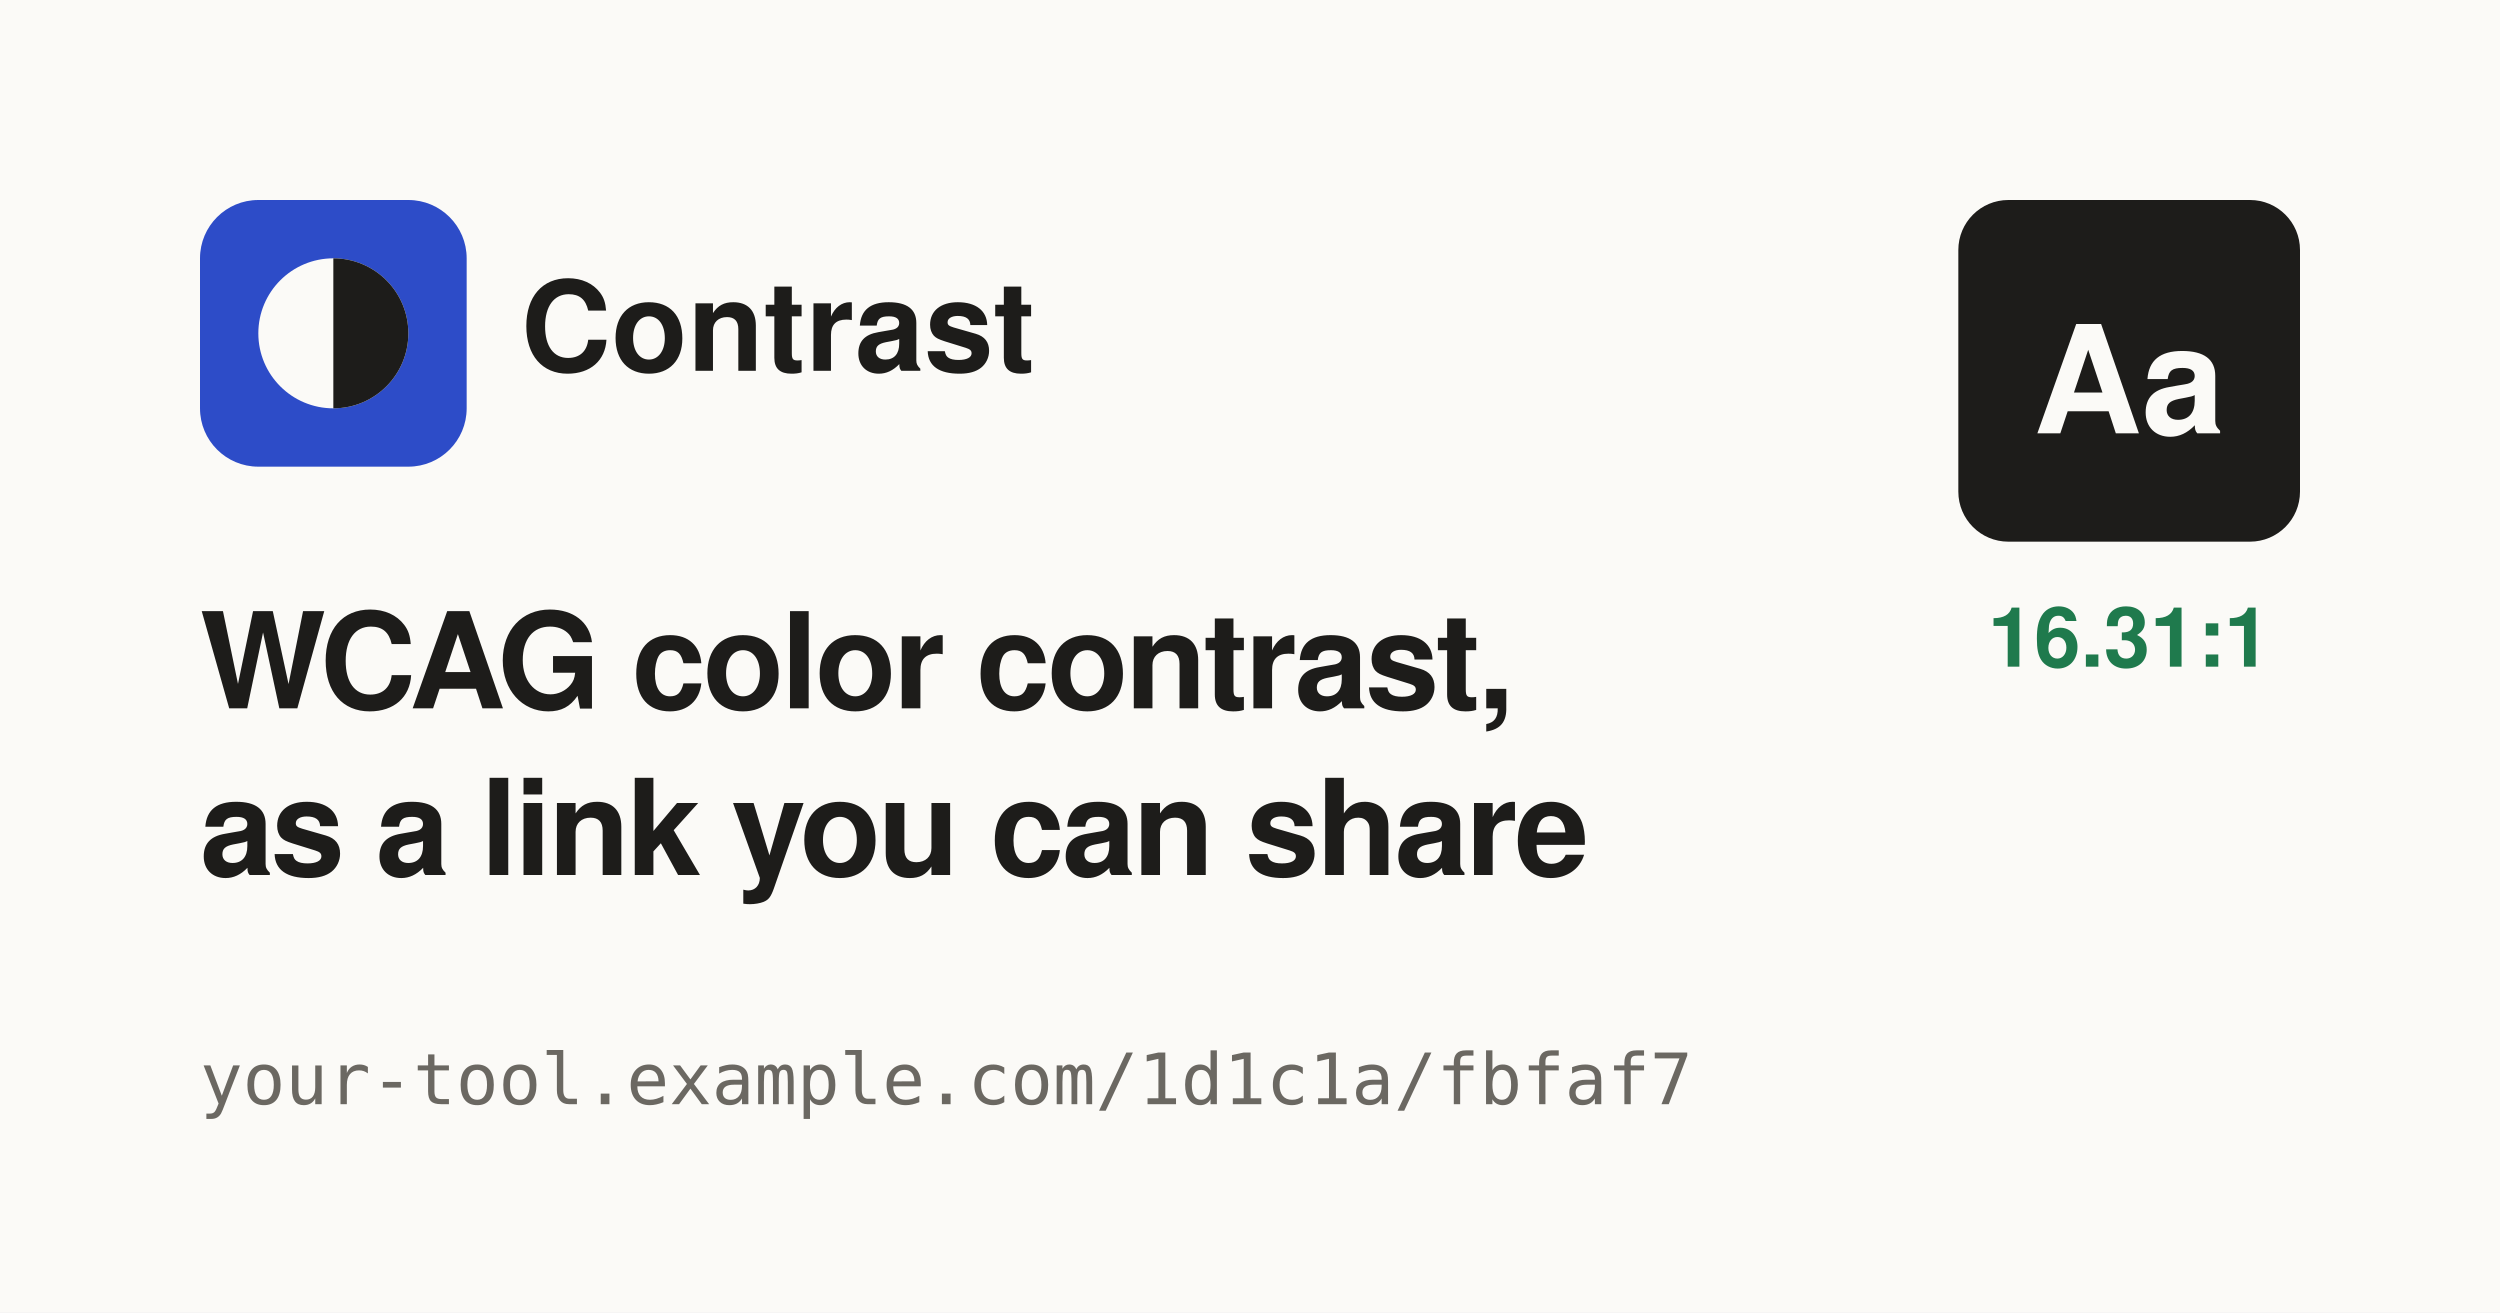
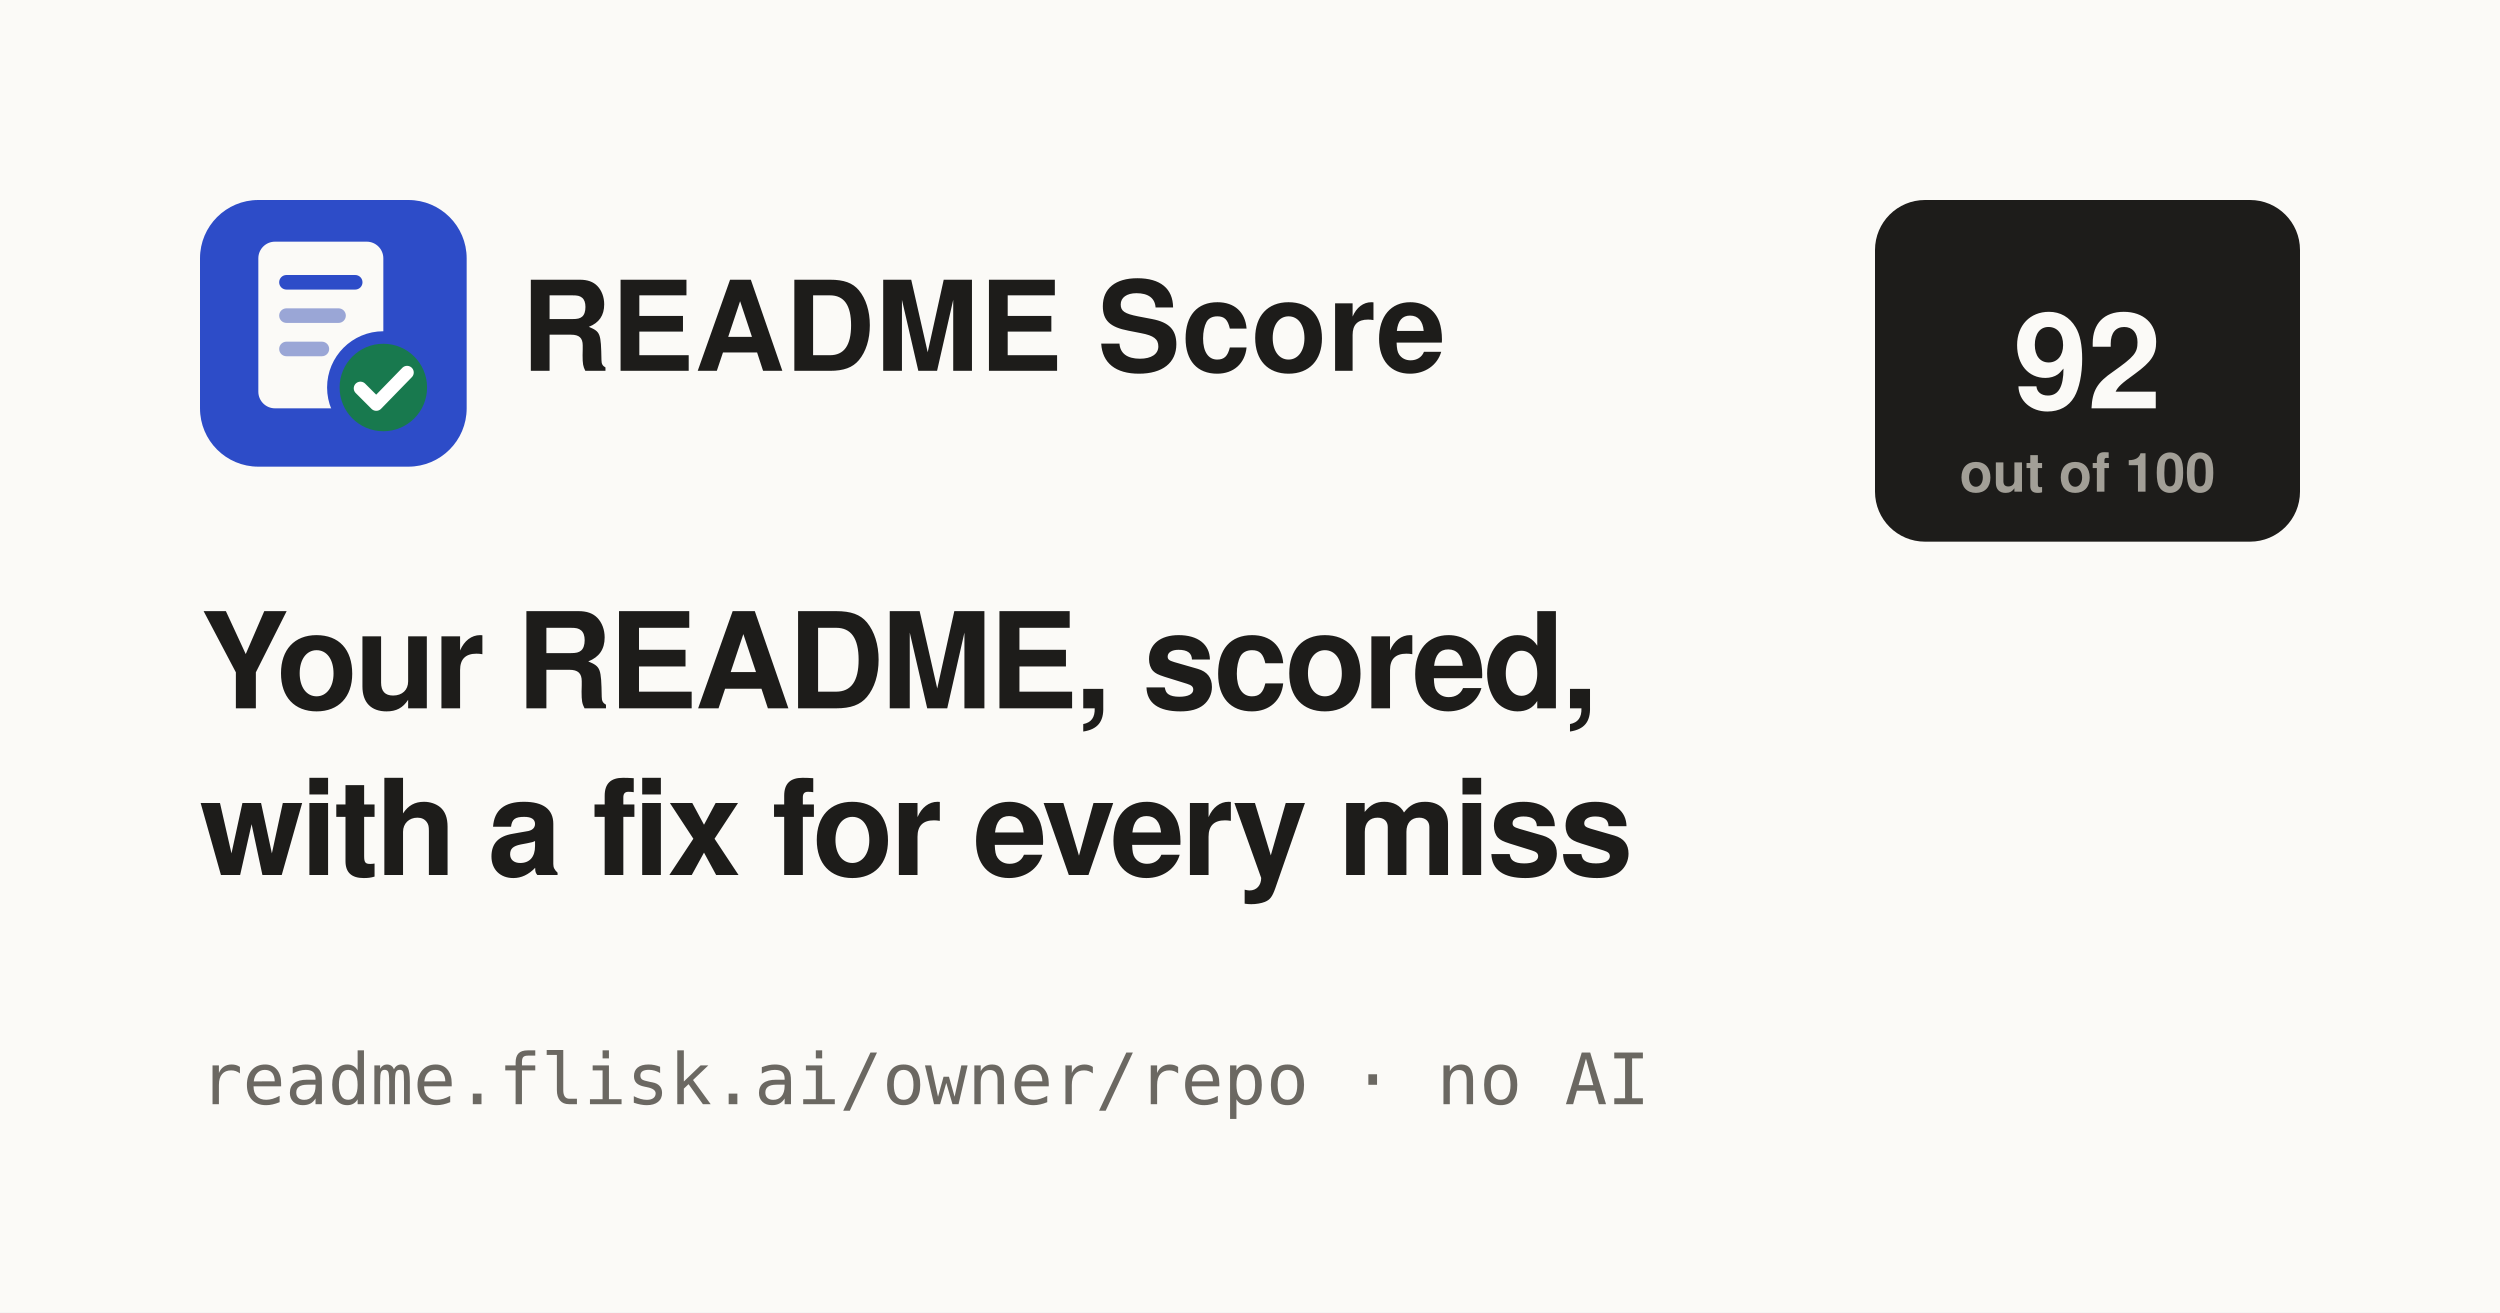
- <svg xmlns="http://www.w3.org/2000/svg" width="1200" height="630" viewBox="0 0 1200 630" role="img" aria-label="Contrast: WCAG color contrast, as a link you can share">
+ <svg xmlns="http://www.w3.org/2000/svg" width="1200" height="630" viewBox="0 0 1200 630" role="img" aria-label="README Score: Your README, scored out of 100, with a fix for every miss">
  <rect width="1200" height="630" fill="#fbfaf7" />
  <g transform="translate(96 96) scale(2)">
    <rect width="64" height="64" rx="14" fill="#2d4cc8" />
-     <circle cx="32" cy="32" r="18" fill="#fbfaf7" />
-     <path d="M32 14a18 18 0 0 1 0 36z" fill="#1d1c1a" />
+     <rect x="14" y="10" width="30" height="40" rx="4" fill="#fbfaf7" />
+     <rect x="19" y="18" width="20" height="3.5" rx="1.75" fill="#2d4cc8" />
+     <rect x="19" y="26" width="16" height="3.5" rx="1.75" fill="#9aa6d6" />
+     <rect x="19" y="34" width="12" height="3.5" rx="1.75" fill="#9aa6d6" />
+     <circle cx="44" cy="45" r="12" fill="#18794e" stroke="#2d4cc8" stroke-width="3" />
+     <path d="M38.5 45.2l3.8 3.8 7.4-7.6" fill="none" stroke="#fff" stroke-width="3.2" stroke-linecap="round" stroke-linejoin="round" />
  </g>
-   <text x="250" y="178" font-family="-apple-system, 'Segoe UI', Helvetica, Arial, sans-serif" font-size="60" font-weight="800" fill="#1d1c1a">Contrast</text>
-   <text x="96" y="340" font-family="-apple-system, 'Segoe UI', Helvetica, Arial, sans-serif" font-size="64" font-weight="800" fill="#1d1c1a" letter-spacing="-1.5">WCAG color contrast,</text>
-   <text x="96" y="420" font-family="-apple-system, 'Segoe UI', Helvetica, Arial, sans-serif" font-size="64" font-weight="800" fill="#1d1c1a" letter-spacing="-1.5">as a link you can share</text>
-   <text x="96" y="530" font-family="ui-monospace, Menlo, monospace" font-size="34" fill="#6b6862">your-tool.example.com/1d1c1a/fbfaf7</text>
-   <g transform="translate(940 96)">
-     <rect width="164" height="164" rx="24" fill="#1d1c1a" />
-     <text x="82" y="112" text-anchor="middle" font-family="-apple-system, 'Segoe UI', Helvetica, Arial, sans-serif" font-size="72" font-weight="800" fill="#fbfaf7">Aa</text>
+   <text x="250" y="178" font-family="-apple-system, 'Segoe UI', Helvetica, Arial, sans-serif" font-size="60" font-weight="800" fill="#1d1c1a">README Score</text>
+   <text x="96" y="340" font-family="-apple-system, 'Segoe UI', Helvetica, Arial, sans-serif" font-size="64" font-weight="800" fill="#1d1c1a" letter-spacing="-1.5">Your README, scored,</text>
+   <text x="96" y="420" font-family="-apple-system, 'Segoe UI', Helvetica, Arial, sans-serif" font-size="64" font-weight="800" fill="#1d1c1a" letter-spacing="-1.5">with a fix for every miss</text>
+   <text x="96" y="530" font-family="ui-monospace, Menlo, monospace" font-size="34" fill="#6b6862">readme.flisk.ai/owner/repo · no AI</text>
+   <g transform="translate(900 96)">
+     <rect width="204" height="164" rx="24" fill="#1d1c1a" />
+     <text x="102" y="100" text-anchor="middle" font-family="-apple-system, 'Segoe UI', Helvetica, Arial, sans-serif" font-size="64" font-weight="800" fill="#fbfaf7">92</text>
+     <text x="102" y="140" text-anchor="middle" font-family="-apple-system, 'Segoe UI', Helvetica, Arial, sans-serif" font-size="26" font-weight="700" fill="#a29f97">out of 100</text>
  </g>
-   <text x="1022" y="320" text-anchor="middle" font-family="-apple-system, 'Segoe UI', Helvetica, Arial, sans-serif" font-size="40" font-weight="800" fill="#1f7a4d">16.31:1</text>
</svg>
